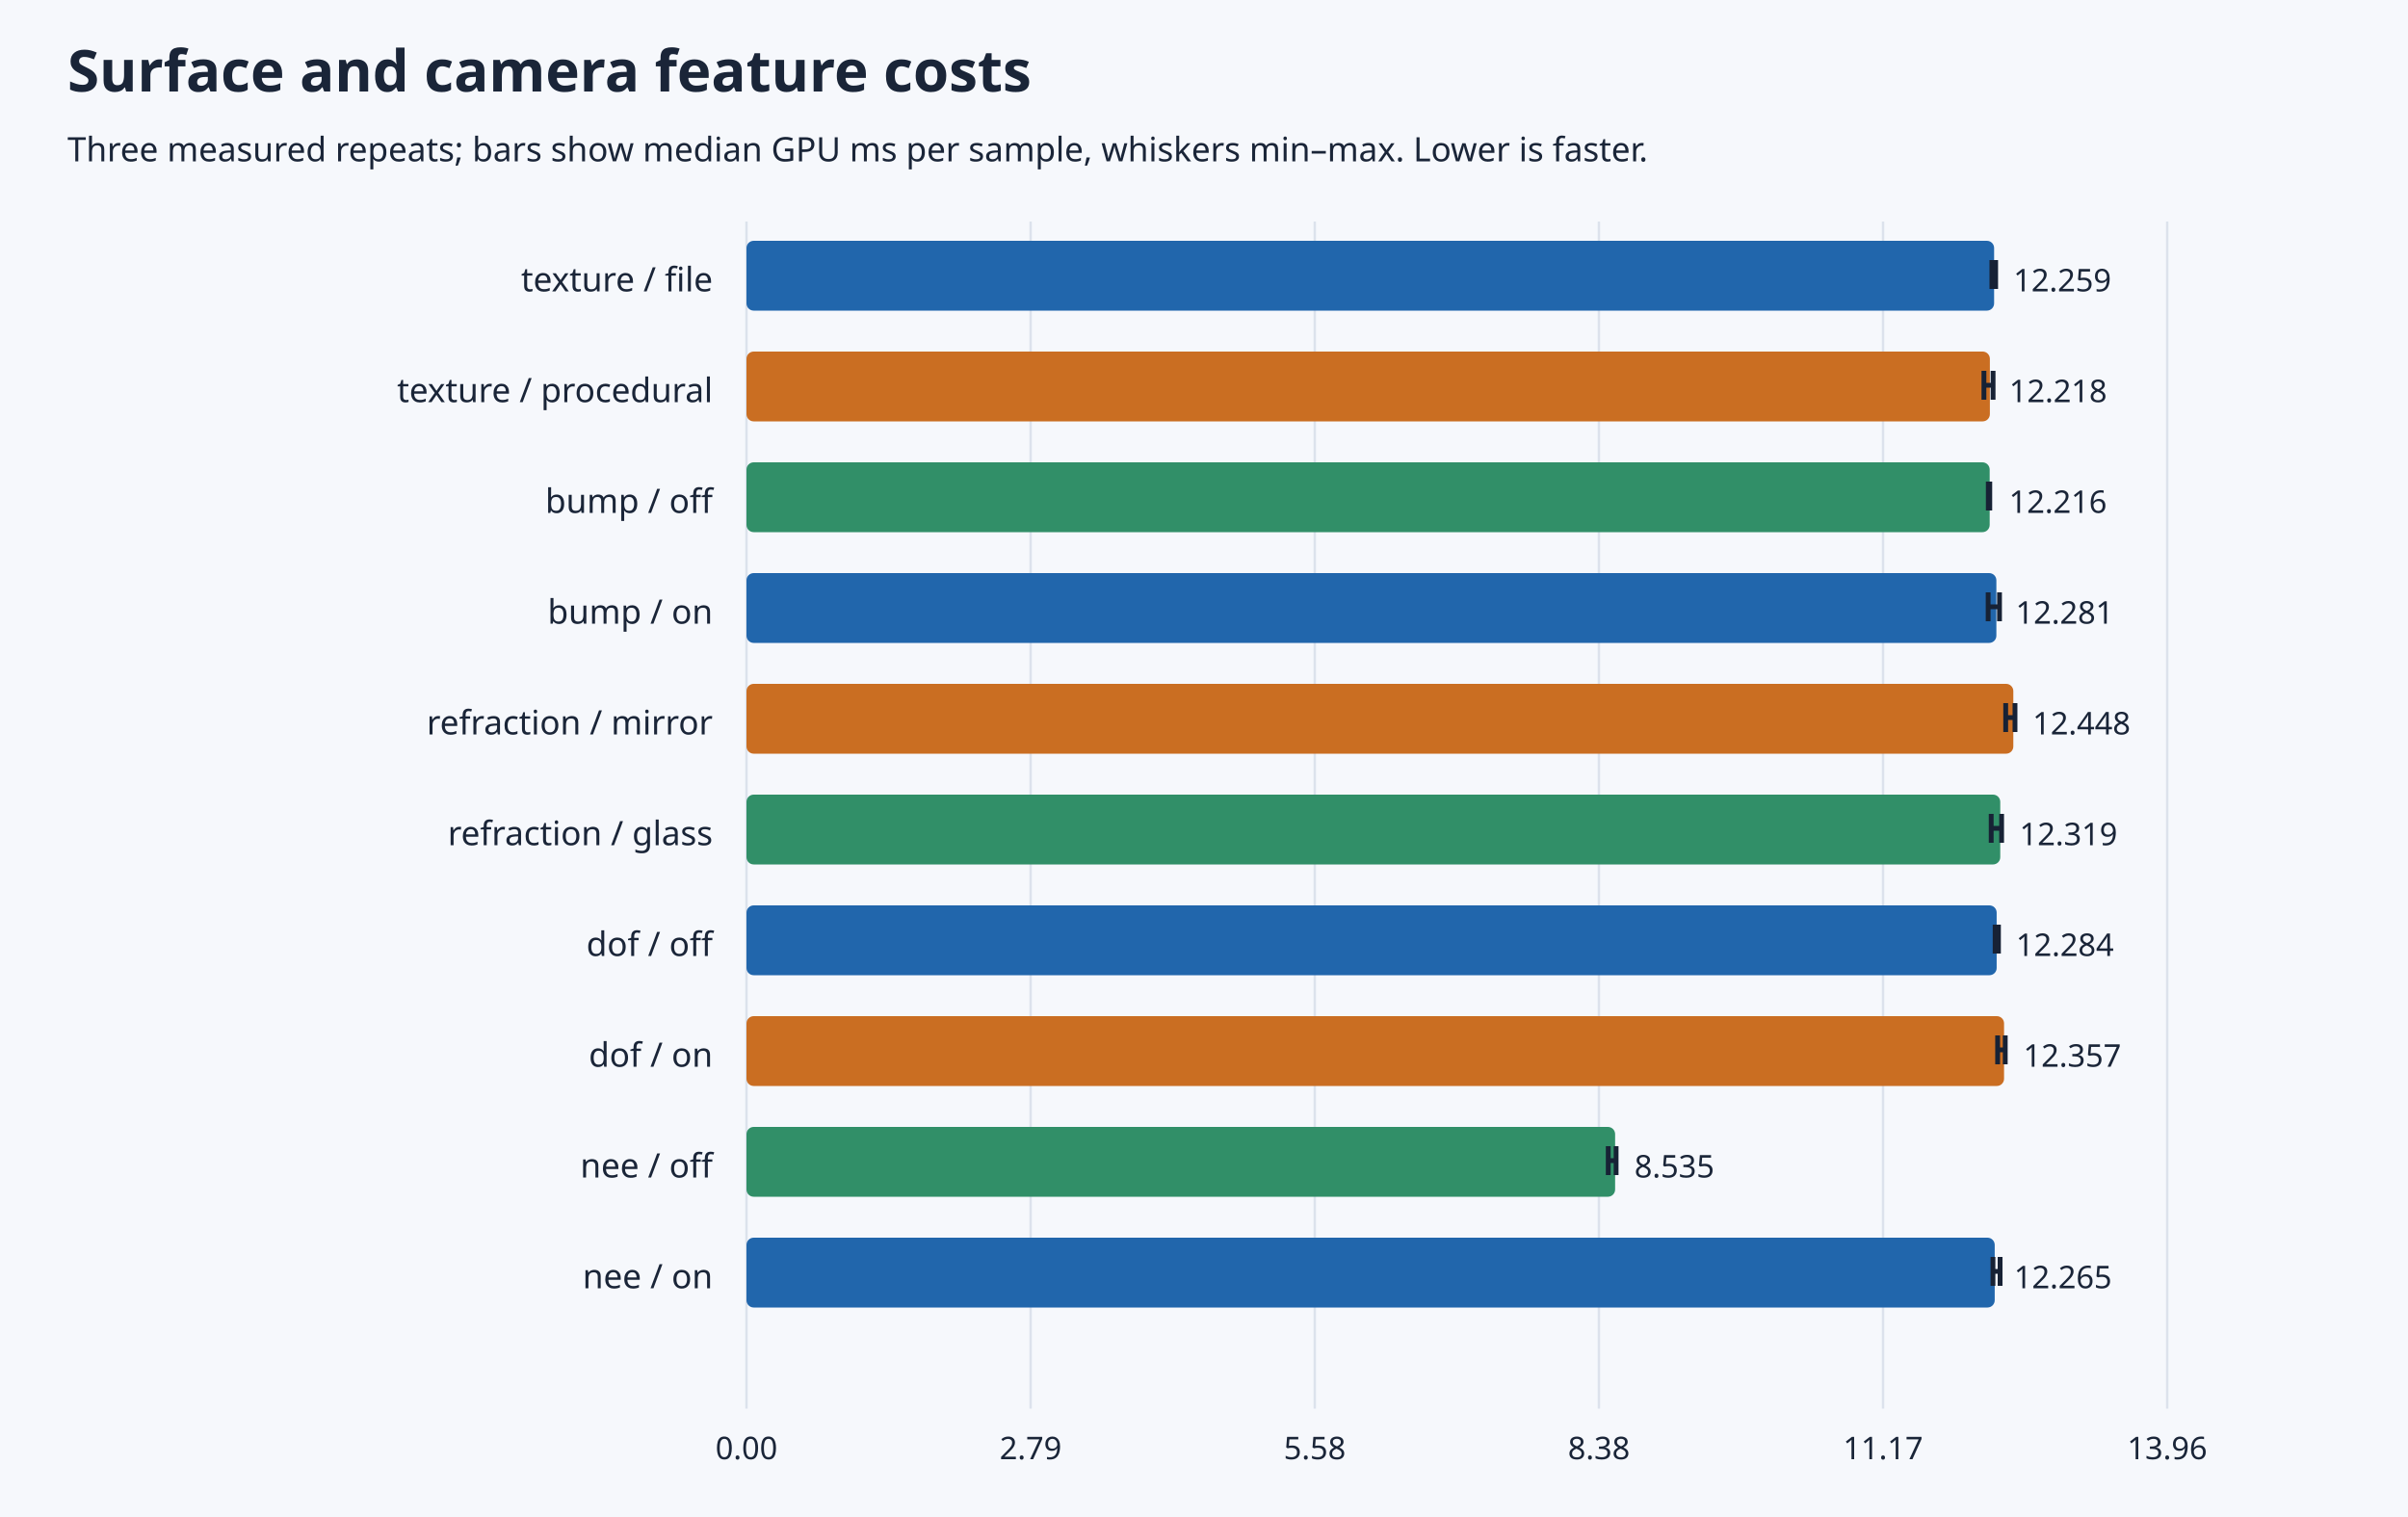
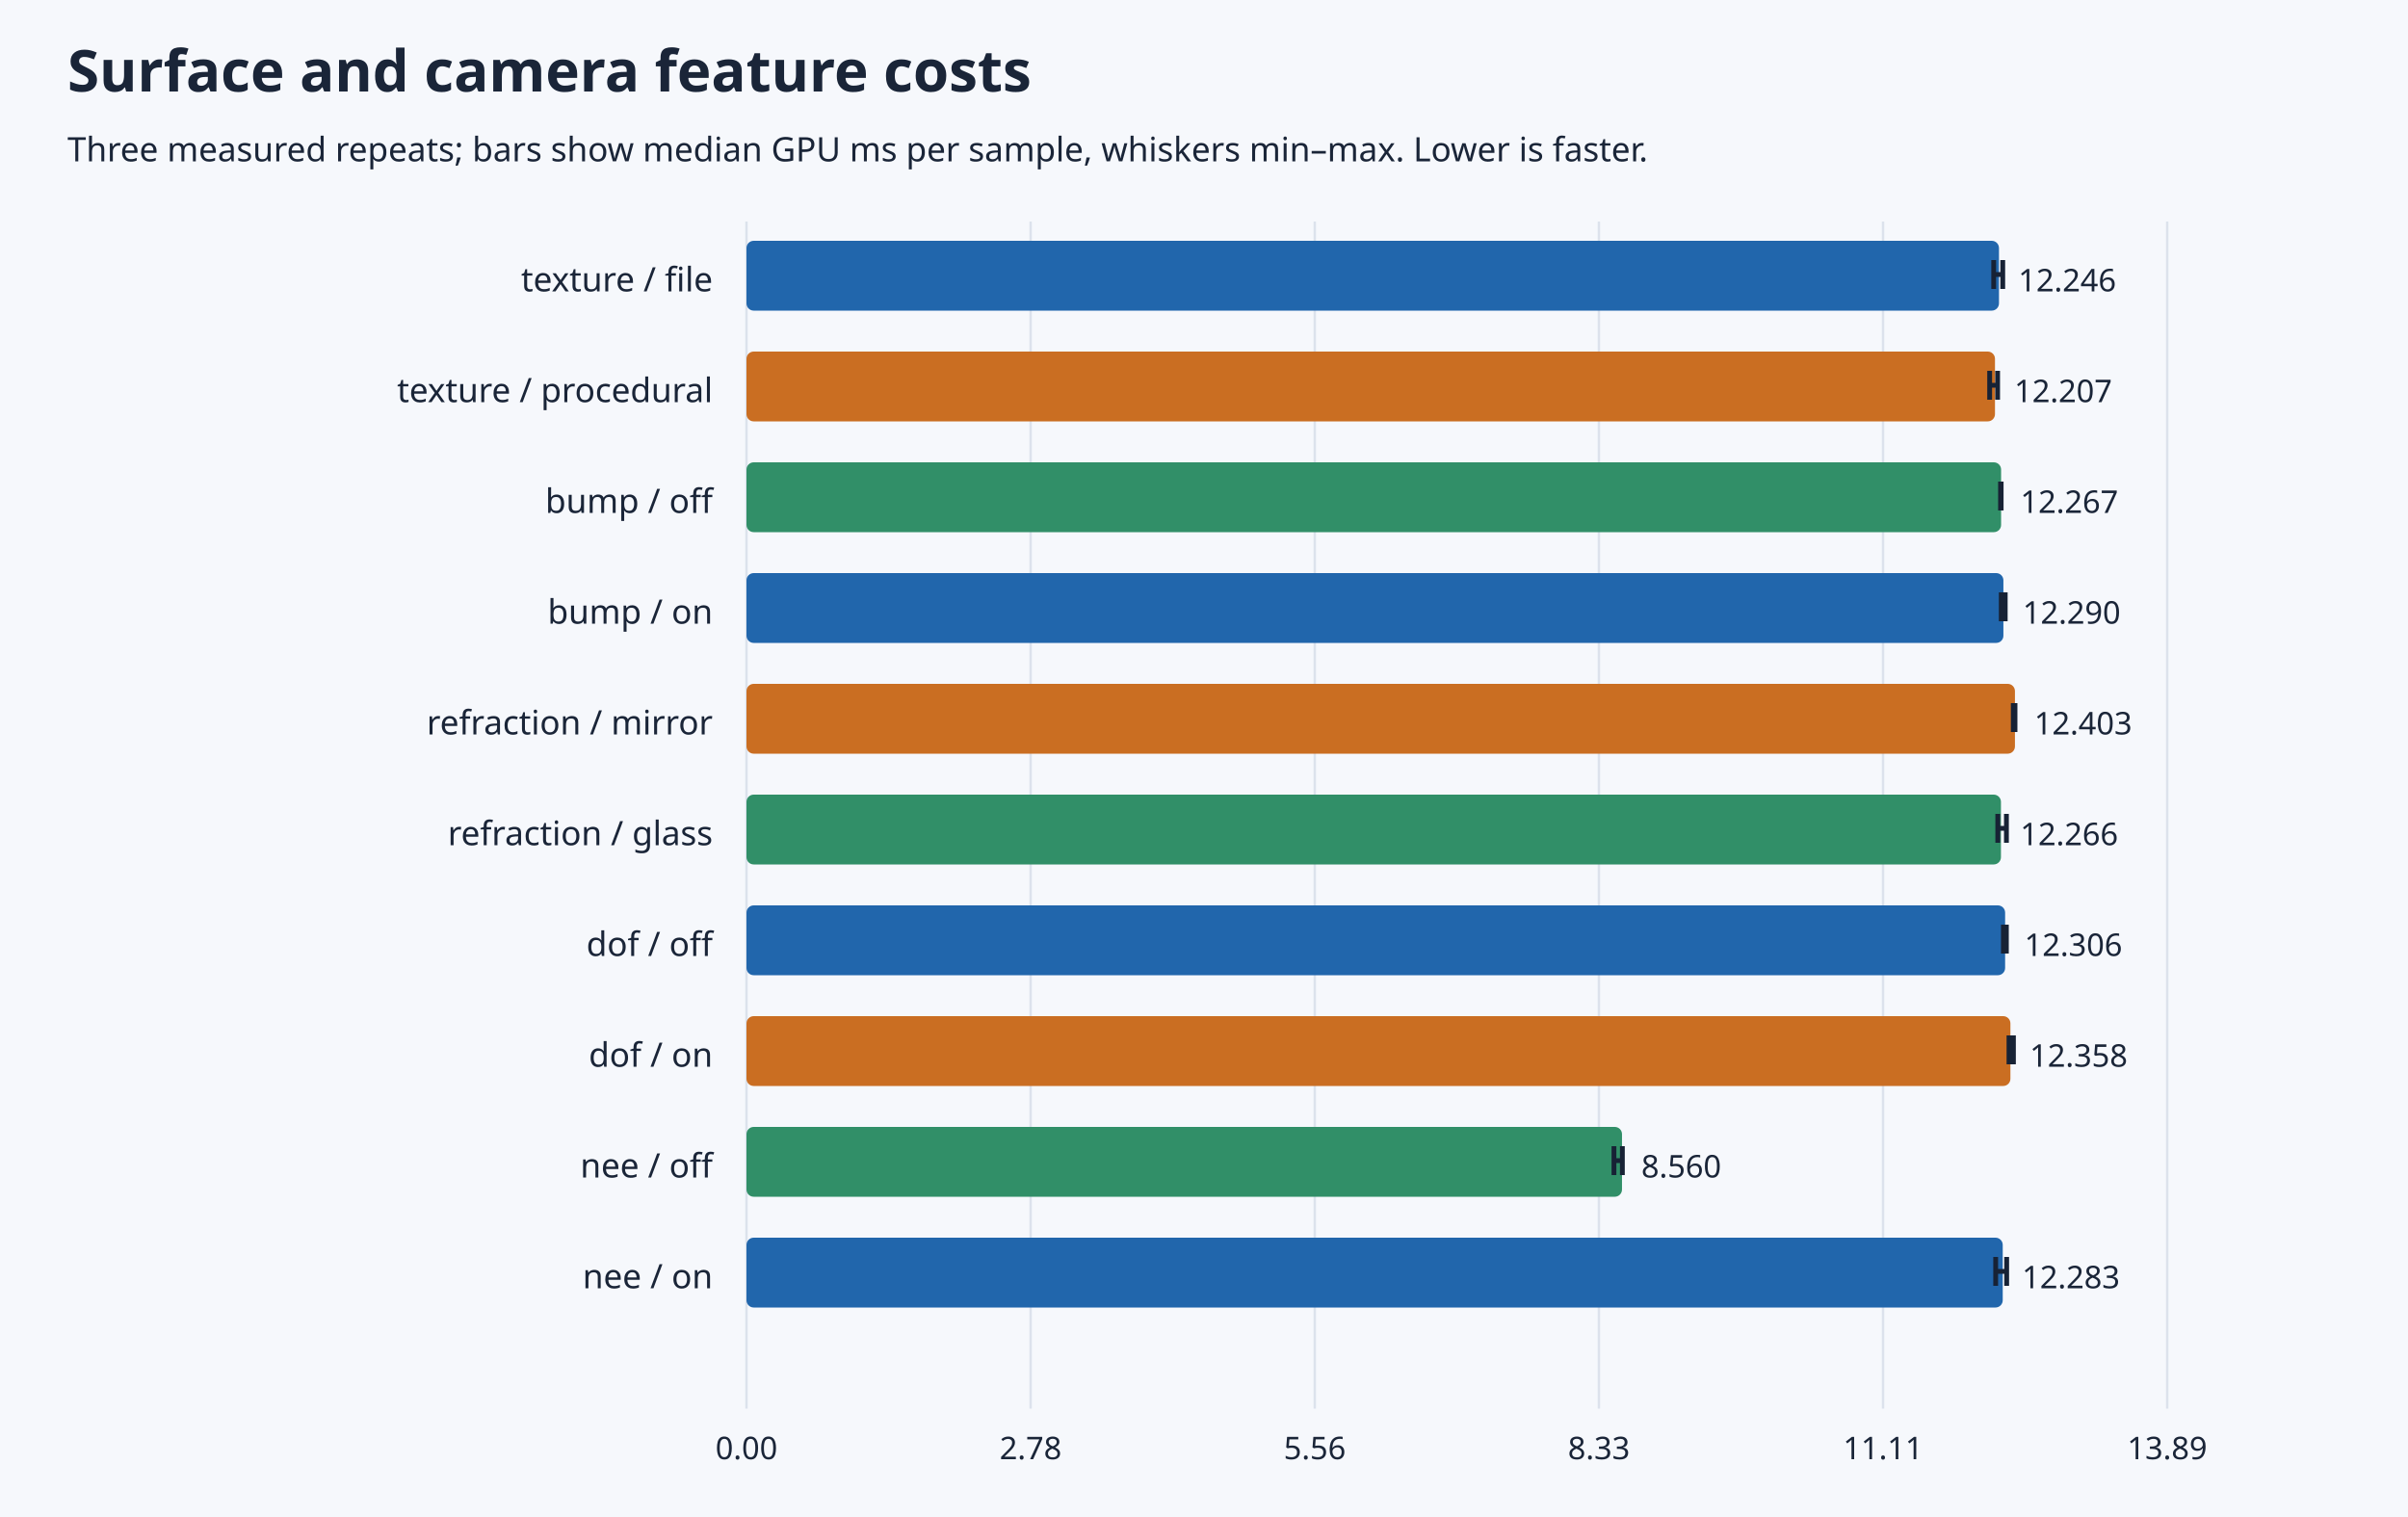
<svg xmlns="http://www.w3.org/2000/svg" width="1000" height="630" viewBox="0 0 1000 630">
  <rect width="1000" height="630" fill="#f6f8fc" />
  <g font-family="system-ui, sans-serif" fill="#1a2538">
    <text x="28" y="38" font-size="24" font-weight="600">Surface and camera feature costs</text>
    <text x="28" y="67" font-size="14">Three measured repeats; bars show median GPU ms per sample, whiskers min–max. Lower is faster.</text>
    <path d="M310.00 92 V585" stroke="#dce2ec" />
    <text x="310.00" y="606" text-anchor="middle" font-size="13">0.00</text>
    <path d="M428.00 92 V585" stroke="#dce2ec" />
-     <text x="428.00" y="606" text-anchor="middle" font-size="13">2.79</text>
+     <text x="428.00" y="606" text-anchor="middle" font-size="13">2.78</text>
    <path d="M546.00 92 V585" stroke="#dce2ec" />
-     <text x="546.00" y="606" text-anchor="middle" font-size="13">5.58</text>
+     <text x="546.00" y="606" text-anchor="middle" font-size="13">5.56</text>
    <path d="M664.00 92 V585" stroke="#dce2ec" />
-     <text x="664.00" y="606" text-anchor="middle" font-size="13">8.38</text>
+     <text x="664.00" y="606" text-anchor="middle" font-size="13">8.33</text>
    <path d="M782.00 92 V585" stroke="#dce2ec" />
-     <text x="782.00" y="606" text-anchor="middle" font-size="13">11.17</text>
+     <text x="782.00" y="606" text-anchor="middle" font-size="13">11.11</text>
    <path d="M900.00 92 V585" stroke="#dce2ec" />
-     <text x="900.00" y="606" text-anchor="middle" font-size="13">13.96</text>
+     <text x="900.00" y="606" text-anchor="middle" font-size="13">13.89</text>
    <text x="296" y="121" text-anchor="end" font-size="14">texture / file</text>
-     <rect x="310" y="100" width="518.12" height="29" rx="3" fill="#2166ac" />
-     <path d="M827.19 114 H828.76 M827.19 108 V120 M828.76 108 V120" stroke="#172235" stroke-width="2" />
-     <text x="836.12" y="121" font-size="13">12.259</text>
+     <rect x="310" y="100" width="520.14" height="29" rx="3" fill="#2166ac" />
+     <path d="M827.95 114 H831.70 M827.95 108 V120 M831.70 108 V120" stroke="#172235" stroke-width="2" />
+     <text x="838.14" y="121" font-size="13">12.246</text>
    <text x="296" y="167" text-anchor="end" font-size="14">texture / procedural</text>
-     <rect x="310" y="146" width="516.36" height="29" rx="3" fill="#ca6e22" />
-     <path d="M823.89 160 H827.69 M823.89 154 V166 M827.69 154 V166" stroke="#172235" stroke-width="2" />
-     <text x="834.36" y="167" font-size="13">12.218</text>
+     <rect x="310" y="146" width="518.48" height="29" rx="3" fill="#ca6e22" />
+     <path d="M826.27 160 H829.57 M826.27 154 V166 M829.57 154 V166" stroke="#172235" stroke-width="2" />
+     <text x="836.48" y="167" font-size="13">12.207</text>
    <text x="296" y="213" text-anchor="end" font-size="14">bump / off</text>
-     <rect x="310" y="192" width="516.28" height="29" rx="3" fill="#318f68" />
-     <path d="M825.70 206 H826.32 M825.70 200 V212 M826.32 200 V212" stroke="#172235" stroke-width="2" />
-     <text x="834.28" y="213" font-size="13">12.216</text>
+     <rect x="310" y="192" width="521.02" height="29" rx="3" fill="#318f68" />
+     <path d="M830.79 206 H831.04 M830.79 200 V212 M831.04 200 V212" stroke="#172235" stroke-width="2" />
+     <text x="839.02" y="213" font-size="13">12.267</text>
    <text x="296" y="259" text-anchor="end" font-size="14">bump / on</text>
-     <rect x="310" y="238" width="519.06" height="29" rx="3" fill="#2166ac" />
-     <path d="M825.64 252 H830.36 M825.64 246 V258 M830.36 246 V258" stroke="#172235" stroke-width="2" />
-     <text x="837.06" y="259" font-size="13">12.281</text>
+     <rect x="310" y="238" width="521.98" height="29" rx="3" fill="#2166ac" />
+     <path d="M831.09 252 H832.73 M831.09 246 V258 M832.73 246 V258" stroke="#172235" stroke-width="2" />
+     <text x="839.98" y="259" font-size="13">12.290</text>
    <text x="296" y="305" text-anchor="end" font-size="14">refraction / mirror</text>
-     <rect x="310" y="284" width="526.10" height="29" rx="3" fill="#ca6e22" />
-     <path d="M832.93 298 H836.79 M832.93 292 V304 M836.79 292 V304" stroke="#172235" stroke-width="2" />
-     <text x="844.10" y="305" font-size="13">12.448</text>
+     <rect x="310" y="284" width="526.77" height="29" rx="3" fill="#ca6e22" />
+     <path d="M836.08 298 H836.79 M836.08 292 V304 M836.79 292 V304" stroke="#172235" stroke-width="2" />
+     <text x="844.77" y="305" font-size="13">12.403</text>
    <text x="296" y="351" text-anchor="end" font-size="14">refraction / glass</text>
-     <rect x="310" y="330" width="520.67" height="29" rx="3" fill="#318f68" />
-     <path d="M826.91 344 H831.23 M826.91 338 V350 M831.23 338 V350" stroke="#172235" stroke-width="2" />
-     <text x="838.67" y="351" font-size="13">12.319</text>
+     <rect x="310" y="330" width="520.96" height="29" rx="3" fill="#318f68" />
+     <path d="M829.64 344 H833.23 M829.64 338 V350 M833.23 338 V350" stroke="#172235" stroke-width="2" />
+     <text x="838.96" y="351" font-size="13">12.266</text>
    <text x="296" y="397" text-anchor="end" font-size="14">dof / off</text>
-     <rect x="310" y="376" width="519.18" height="29" rx="3" fill="#2166ac" />
-     <path d="M828.54 390 H829.92 M828.54 384 V396 M829.92 384 V396" stroke="#172235" stroke-width="2" />
-     <text x="837.18" y="397" font-size="13">12.284</text>
+     <rect x="310" y="376" width="522.69" height="29" rx="3" fill="#2166ac" />
+     <path d="M831.97 390 H833.21 M831.97 384 V396 M833.21 384 V396" stroke="#172235" stroke-width="2" />
+     <text x="840.69" y="397" font-size="13">12.306</text>
    <text x="296" y="443" text-anchor="end" font-size="14">dof / on</text>
-     <rect x="310" y="422" width="522.25" height="29" rx="3" fill="#ca6e22" />
-     <path d="M829.58 436 H832.74 M829.58 430 V442 M832.74 430 V442" stroke="#172235" stroke-width="2" />
-     <text x="840.25" y="443" font-size="13">12.357</text>
+     <rect x="310" y="422" width="524.89" height="29" rx="3" fill="#ca6e22" />
+     <path d="M834.30 436 H836.14 M834.30 430 V442 M836.14 430 V442" stroke="#172235" stroke-width="2" />
+     <text x="842.89" y="443" font-size="13">12.358</text>
    <text x="296" y="489" text-anchor="end" font-size="14">nee / off</text>
-     <rect x="310" y="468" width="360.73" height="29" rx="3" fill="#318f68" />
-     <path d="M667.87 482 H671.14 M667.87 476 V488 M671.14 476 V488" stroke="#172235" stroke-width="2" />
-     <text x="678.73" y="489" font-size="13">8.535</text>
+     <rect x="310" y="468" width="363.59" height="29" rx="3" fill="#318f68" />
+     <path d="M670.25 482 H673.74 M670.25 476 V488 M673.74 476 V488" stroke="#172235" stroke-width="2" />
+     <text x="681.59" y="489" font-size="13">8.560</text>
    <text x="296" y="535" text-anchor="end" font-size="14">nee / on</text>
-     <rect x="310" y="514" width="518.37" height="29" rx="3" fill="#2166ac" />
-     <path d="M827.64 528 H830.60 M827.64 522 V534 M830.60 522 V534" stroke="#172235" stroke-width="2" />
-     <text x="836.37" y="535" font-size="13">12.265</text>
+     <rect x="310" y="514" width="521.70" height="29" rx="3" fill="#2166ac" />
+     <path d="M828.77 528 H833.33 M828.77 522 V534 M833.33 522 V534" stroke="#172235" stroke-width="2" />
+     <text x="839.70" y="535" font-size="13">12.283</text>
  </g>
</svg>
